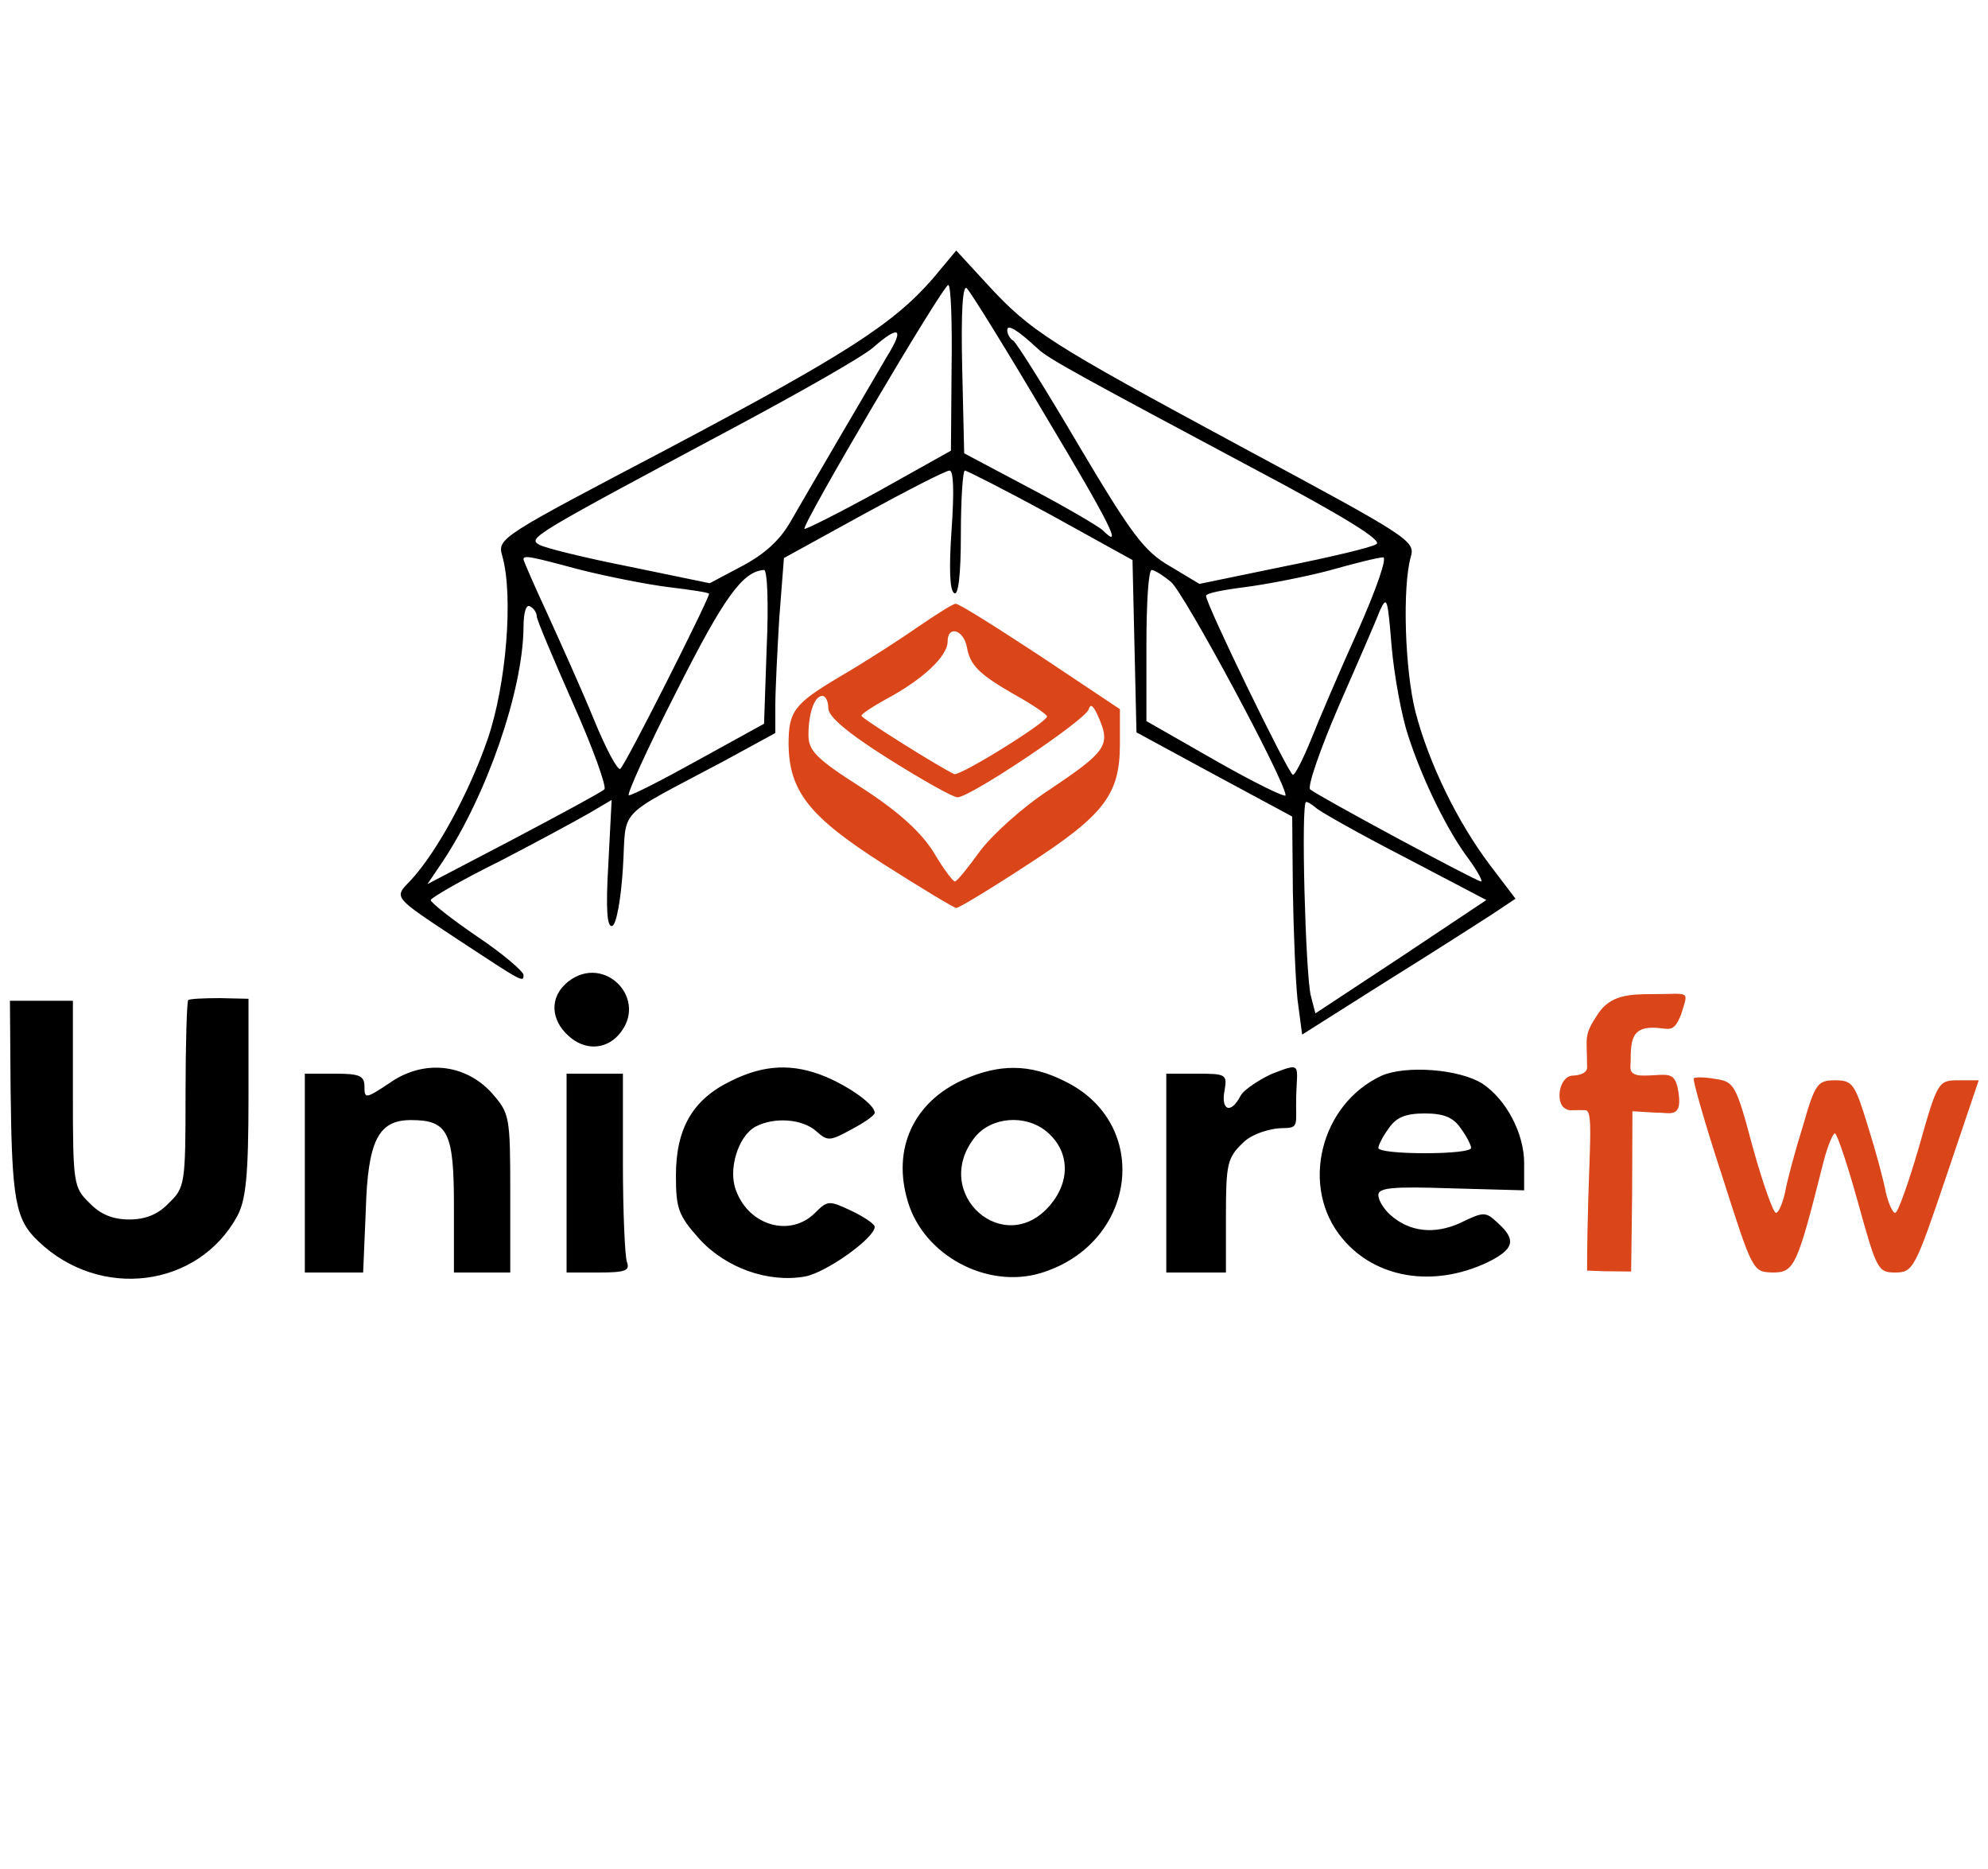
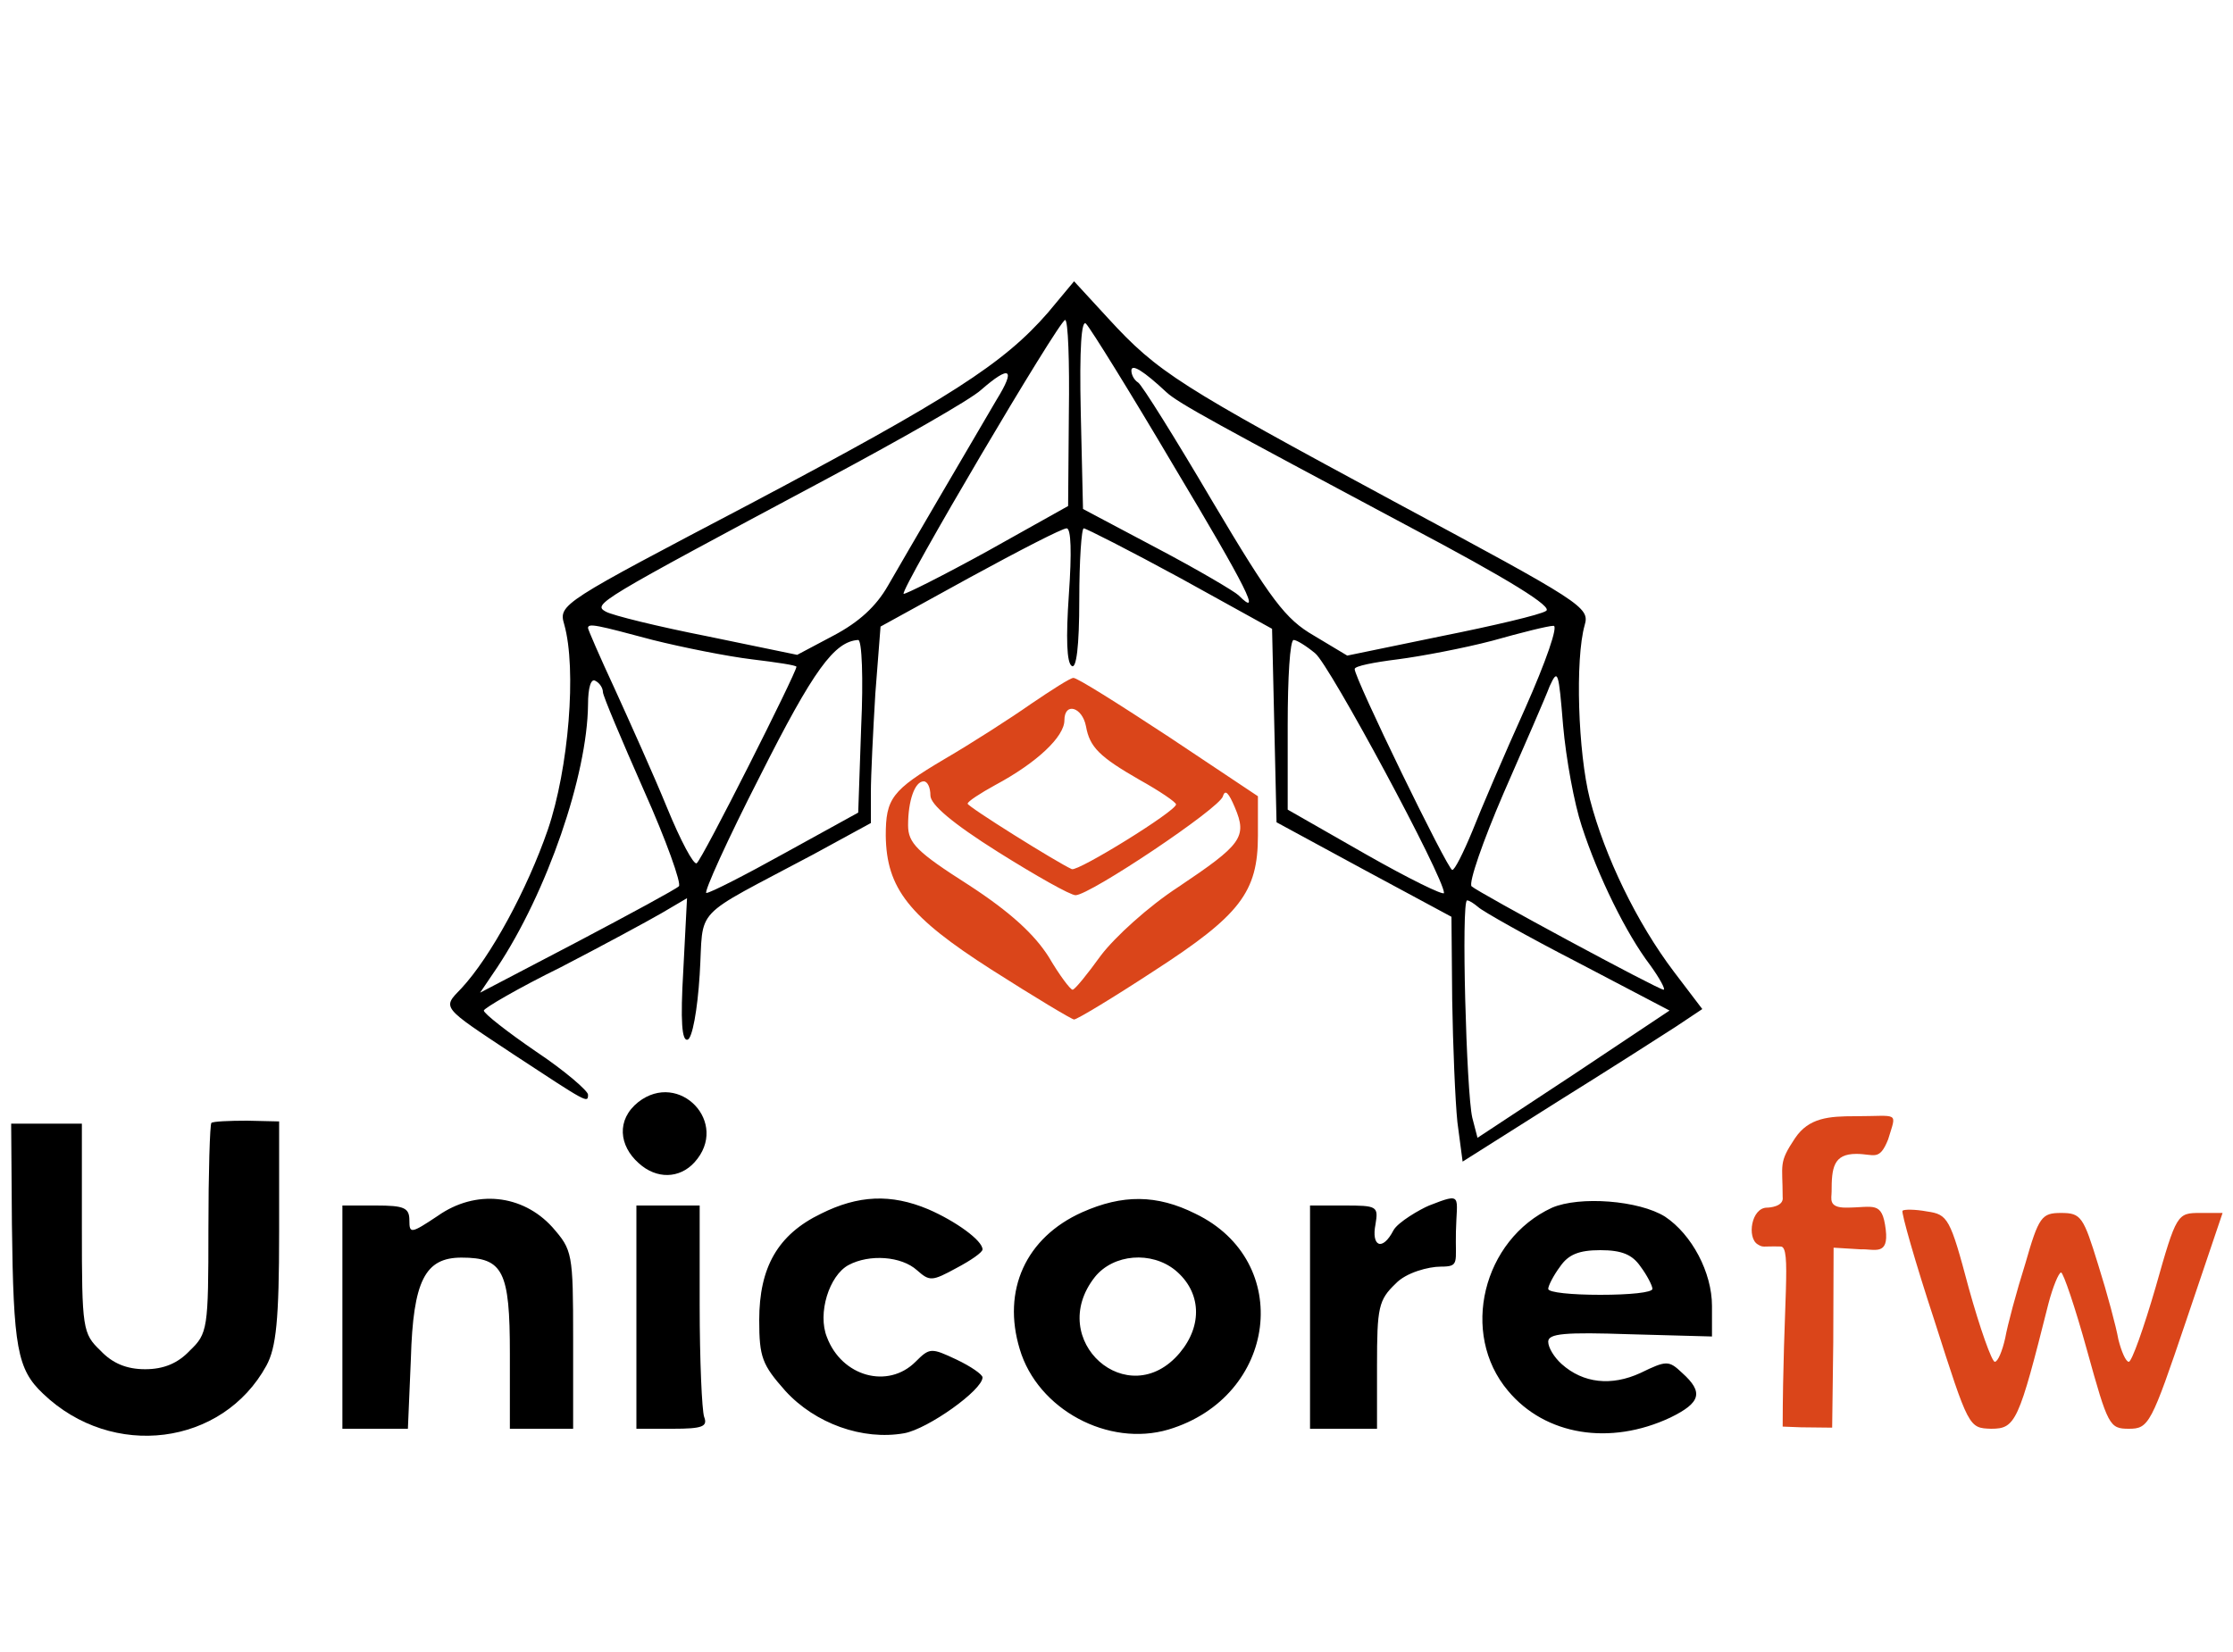
- <svg xmlns="http://www.w3.org/2000/svg" preserveAspectRatio="xMidYMid meet" version="1.0" viewBox="0 0 3000 2820">
+ <svg xmlns="http://www.w3.org/2000/svg" preserveAspectRatio="xMidYMid meet" version="1.0" viewBox="0 0 3000 2220">
  <g fill="#000" stroke="none">
    <path d="M1408 420c-60 69-132 115-400 257C755 810 750 812 758 839c17 60 6 194-22 276-28 81-77 171-116 213-26 27-28 24 70 89 99 65 100 66 100 54 0-5-31-32-70-58-38-26-70-51-70-55 0-3 46-30 103-58 56-29 117-62 136-73l34-20-5 97c-4 68-2 96 6 93 6-2 13-39 16-87 6-94-14-73 153-162l77-42v-41c0-23 3-83 6-133l7-90 120-66c66-36 124-66 130-66 6 0 7 32 3 89-4 58-3 92 4 96 6 4 10-26 10-89 0-53 3-96 6-96s62 30 130 67l123 68 3 130 3 130 118 64 117 63 1 112c1 61 4 135 7 164l7 53 125-79c69-43 141-89 161-102l36-24-38-50c-50-66-93-155-113-232-16-63-20-188-7-234 7-24-3-30-256-166-289-156-317-173-384-246l-46-50-35 42zm28 135-1 125-109 61c-60 33-110 58-112 57-5-5 209-368 217-368 4 0 6 56 5 125zm142 73c97 162 118 204 86 172-5-5-54-34-109-63l-100-53-3-129c-2-88 1-126 7-120 6 6 60 93 119 193zm-11-101c16 15 72 45 321 178 142 75 199 111 189 116-7 5-71 20-141 34L1810 881l-45-27c-38-22-57-47-136-180-50-85-95-157-100-160-5-3-9-10-9-16 0-10 17 1 47 29zm-228 10c-34 58-119 203-146 250-16 28-39 49-73 67l-49 26L950 855c-66-13-127-28-136-33-18-10-13-13 294-177 101-54 196-108 210-121 39-34 47-29 21 13zM877 860c40 10 100 22 133 26 33 4 60 8 60 10 0 8-127 260-134 264-4 3-22-31-40-75-18-44-50-115-70-159-20-43-36-80-36-82 0-7 12-4 87 16zm1172 92c-28 62-60 137-71 165-12 29-24 53-27 52-6 0-132-259-131-270 0-4 26-9 58-13 31-4 89-15 127-25 39-11 75-20 82-20 7-1-10 48-38 111zm-892 24-4 116-98 54c-54 30-101 54-106 54-4 0 28-71 72-157 72-143 100-181 132-183 5 0 7 52 4 116zm610-98c19 15 173 301 173 322 0 4-47-19-105-52l-105-60V974c0-63 3-114 8-114 4 0 17 8 29 18zm358 232c22 68 60 145 92 187 13 18 21 33 18 33-7 0-248-130-258-139-4-5 15-60 43-125 28-64 56-128 62-144 11-24 12-20 18 53 4 45 15 105 25 135zM810 930c0 5 25 64 55 132 30 67 51 126 47 129-4 4-65 37-137 75l-130 68 23-34c67-101 121-258 122-353 0-23 4-36 10-32 6 3 10 10 10 15zm1176 289c5 5 65 39 133 74l124 65-129 86-129 85-7-27c-8-34-15-292-7-292 3 0 9 4 15 9" />
    <path d="M1385 946c-27 19-80 53-116 74-71 42-79 53-79 103 1 71 31 109 142 180 58 37 108 67 111 67 4 0 52-29 107-65 116-75 140-106 140-182V1070l-120-80c-67-44-124-80-128-79-4 0-29 16-57 35zm74 30c5 28 18 41 72 72 27 15 49 30 49 33 0 9-131 90-140 87-20-9-140-84-140-88 0-3 17-14 37-25 56-30 93-65 93-87 0-25 24-18 29 8zm-209 93c0 12 29 37 91 76 51 32 97 58 104 58 19 0 194-117 198-133 3-10 8-4 16 15 17 40 9 50-76 107-40 26-85 67-104 92-18 25-35 46-38 46-3 0-18-20-32-44-19-30-51-60-108-97-69-44-81-56-81-80 0-33 9-59 21-59 5 0 9 8 9 19" fill="#da451a" />
    <path d="M857.49 1481c-30 24-25.49 59 .51 82 24 22 55 21 75-1 48-53-20.51-124-75.51-81ZM284 1509c-2 2-4 67-4 143 0 134-1 140-25 163-16 17-35 25-60 25s-44-8-60-25c-24-23-25-29-25-165v-140H15l1 135c2 166 7 195 42 228 93 89 241 70 300-38 13-24 17-61 17-179v-149l-43-1c-24 0-46 1-48 3ZM53.5 1827.37l67.38 17.09s-33.2-52.49-32.2-79.49l-35.18 62.4ZM321 1812c-5 13-17 30-27 38-19 17 6.42 34.54 34.42-11.46 22-36 6.58-62.54-7.42-26.54Z" />
    <path d="M2411.5 1529.65c-22.39 33.6-16.52 34.25-16.52 78.86 2 13-18.02 14.33-20.88 14.33-21.35 0-27.26 40.45-12.77 49.29 8.05 4.9 5.64 2.26 31.15 2.97 14.56.42 2.83 75.25 2.5 244.12v-2.12l24.67.95 41.83.47 1.48-114.52.45-127.33 36.32 2.2c18.2-.77 38.14 9.43 33.72-26.62-4.84-39.41-16.19-29.41-53.56-29.41-24 0-19.15-12.27-19.15-21.27 0-32 2.2-50.94 33.2-50.94 24 0 30.8 10.41 42.74-19.46 11.57-38.43 15.35-31.17-44.65-31.17-35 0-62.06 1.98-80.5 29.65Zm17.1 121.01c0 5-12.96 62.96-22.96 75.96l34.15-38.46 8.75-52.68c-30.1-3-30.4 24.1-44.58 15.4l-8.98 18.65 49.14-9.12c-25.66-37.77-15.52-13.75-15.52-9.75Z" fill="#da451a" />
    <path d="M588 1634c-36 24-38 24-38 6 0-17-7-20-45-20H460v300h88l4-94c3-105 19-136 68-136 56 0 65 18 65 129V1920H770v-120c0-117-1-120-28-151-40-44-103-51-154-15Zm-71.41 104.47c0 18 21.57 15.94 13.57 10.94-6-4 18.54-22.1 23.54-39.1 3-8-37.11 19.16-37.11 28.16ZM1103 1631c-58 28-83 72-83 143 0 50 4 60 35 95 40 44 104 67 160 57 32-6 105-58 105-75 0-4-16-15-35-24-34-16-36-16-55 3-37 37-99 20-119-33-13-32 3-83 29-97 28-15 71-12 92 7 17 15 20 15 53-3 19-10 35-21 35-25 0-12-36-38-73-54-50-21-94-19-144 6zm351-2c-76 34-108 105-84 184 24 81 119 132 200 108 146-44 169-226 36-290-52-26-98-26-152-2zm125 78c35 29 37 74 6 111-69 82-181-17-114-102 25-31 76-35 108-9zm341.03-87c-12 5-41.9 22.26-47.9 33.26-15 29-30.13 21.74-24.13-8.26 4-24 2-25-42-25H1760v300h90v-85c0-78 2-88 25-110 14-15 44.51-22.87 60.51-22.87 26 0 19.5-5.13 20.5-47.13 1-48 10.02-53-35.98-35Zm-125.22 116.03c-16 30 52.02 19.61 52.02-13.39 0-36-36.83-56.64-18.83-38.64 11 11-25.19 35.03-33.19 52.03Zm290.2-113.03c-93 43-124 169-59 246 50 60 137 74 218 36 41-20 45-34 16-60-18-17-21-17-56 0-39 18-77 14-106-12-10-9-18-22-18-30 .01-11 22.01-13 110.01-10l110 3v-41c0-45-27-96-63-120-35-22-115-28-152-12Zm119 79c9 12 16 26 16 30 0 5-31 8-70 8-38 0-70-3-70-8 0-4 7-18 16-30 11-16 25-22 54-22 29 0 43 6 54 22Zm-189.58 72c-4 9 31.57 16 25.57 16-11 0 5.16 15.96 16.16 4.96 11-10-35.73-37.96-41.73-20.96ZM855 1770v150h49c40 0 47-3 42-16-3-9-6-76-6-150V1620h-85v150" />
    <path d="M2556 1627c-2 2 17 69 43 148 46 144 46 144 76 145 33 0 37-9 77-168 6-23 14-42 17-42 3 0 19 47 35 105 28 101 30 105 56 105 27 0 30-6 77-145l49-145h-30c-31 0-32 1-60 100-16 55-32 100-36 100-4 0-10-14-14-30-3-17-15-62-27-100-20-65-23-70-50-70-26 0-30 5-48 68-12 38-24 83-27 100-4 18-10 32-14 32-4 0-20-45-35-99-25-94-28-99-56-103-16-3-31-3-33-1" fill="#da451a" />
  </g>
</svg>
